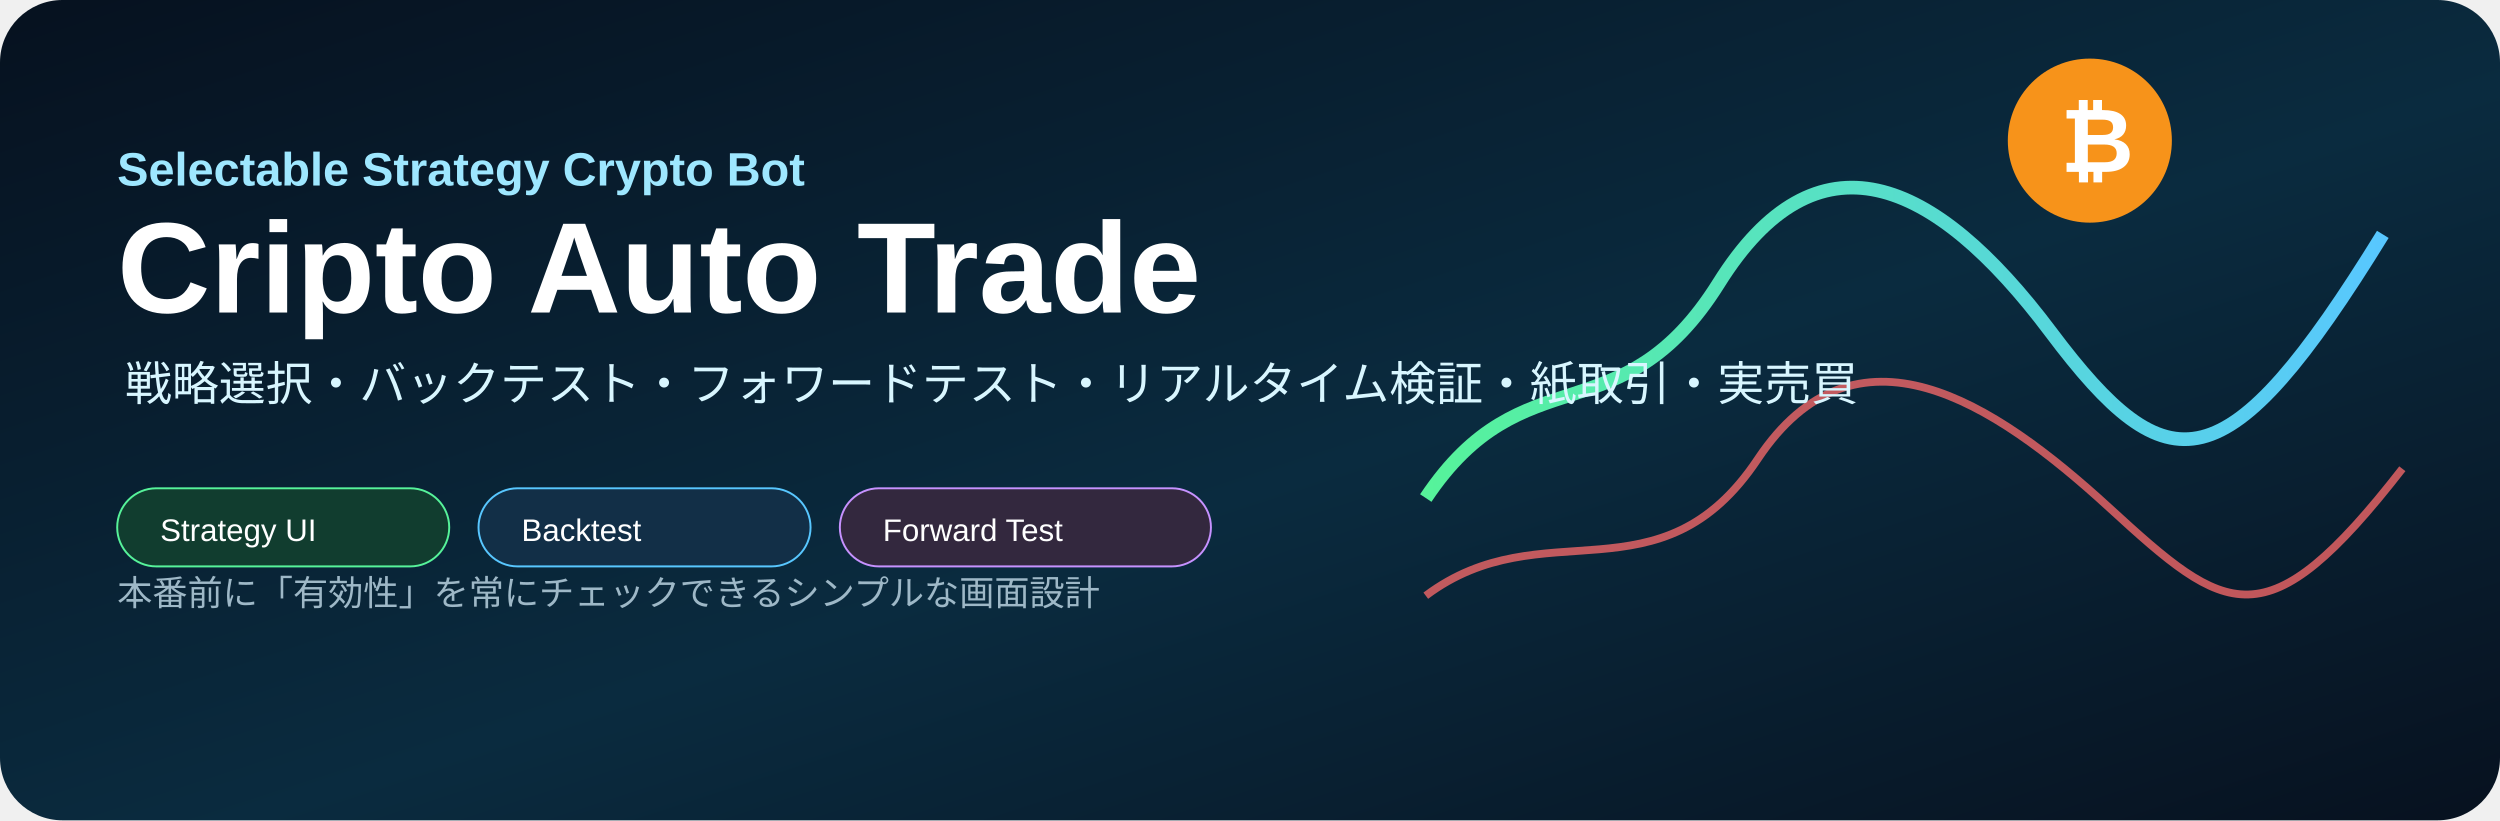
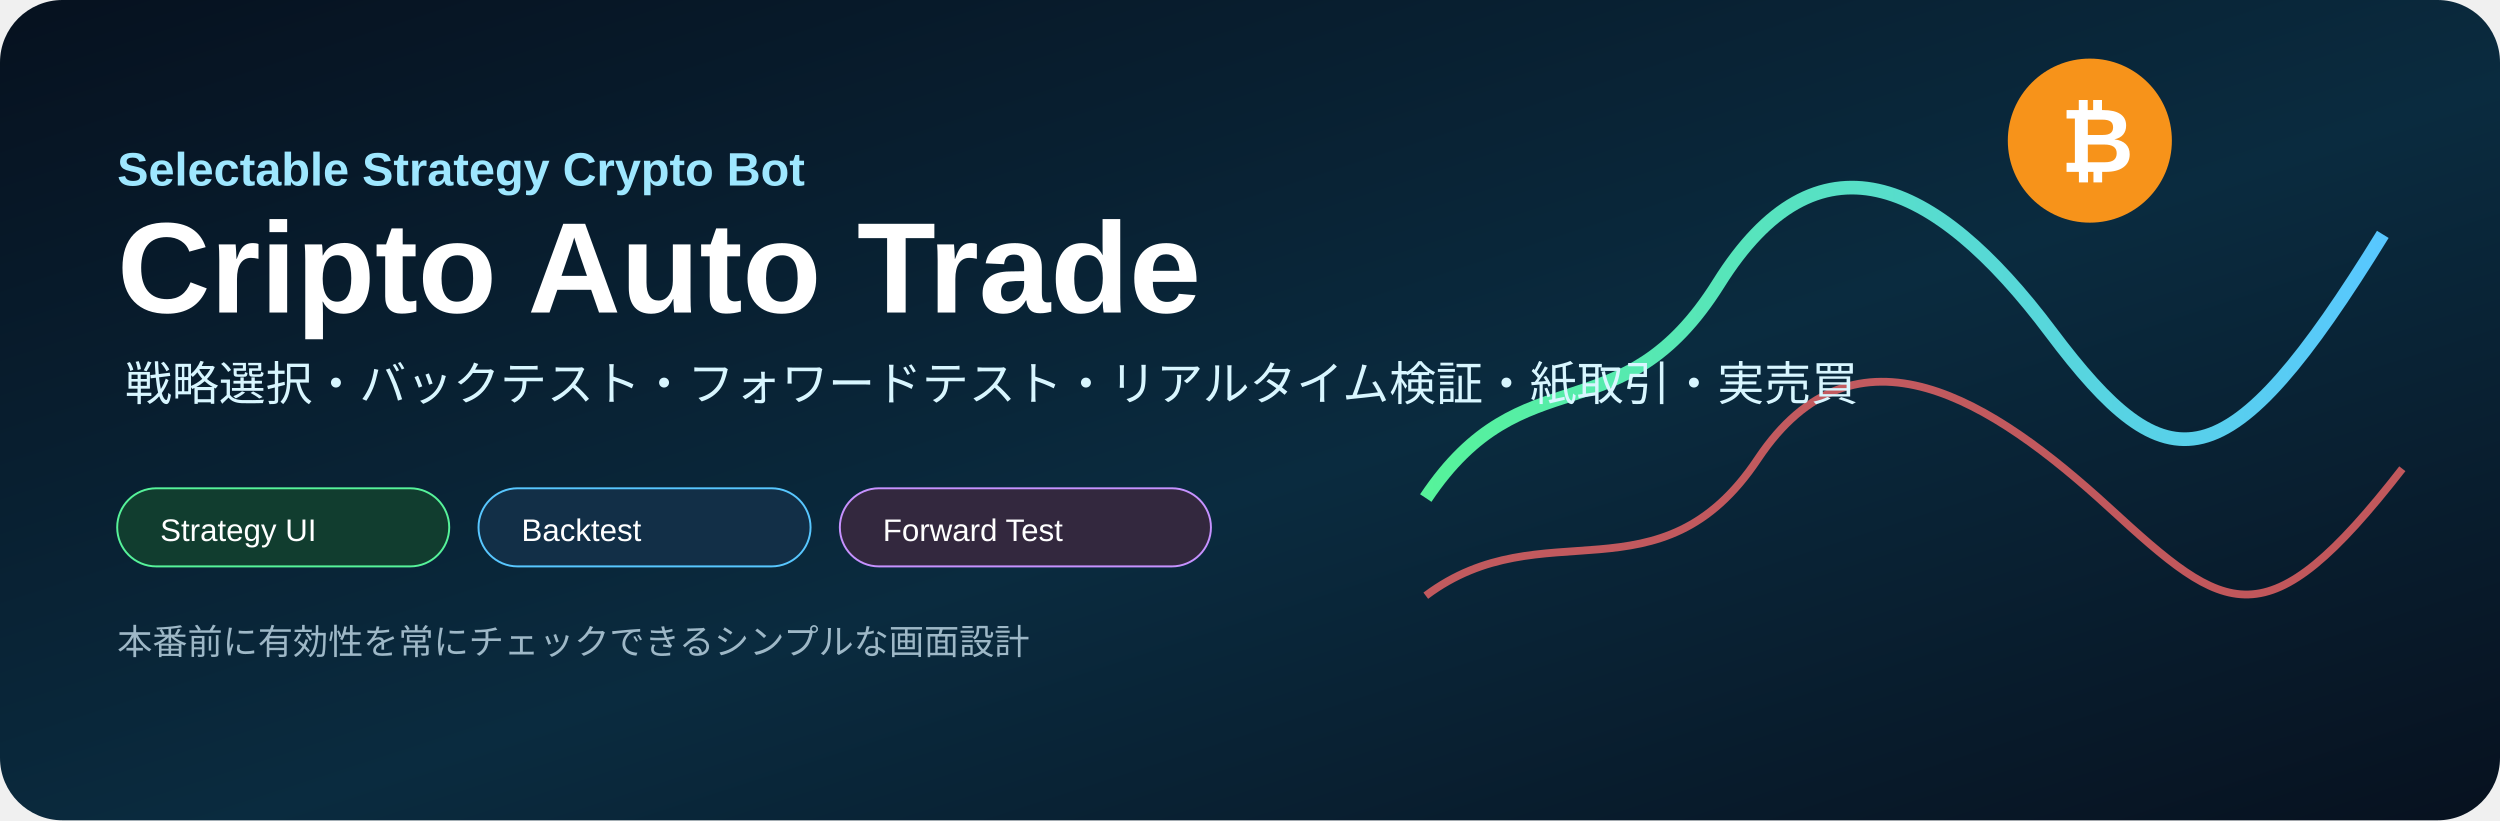
- <svg xmlns="http://www.w3.org/2000/svg" width="1280" height="420" viewBox="0 0 1280 420" role="img" aria-labelledby="title desc">
+ <svg xmlns="http://www.w3.org/2000/svg" width="1280" height="420" viewBox="0 0 1280 420">
  <defs>
    <linearGradient id="bg" x1="0" x2="1" y1="0" y2="1">
      <stop offset="0" stop-color="#06111f" />
-       <stop offset="0.55" stop-color="#0a2b3f" />
+       <stop offset=".55" stop-color="#0a2b3f" />
      <stop offset="1" stop-color="#07111f" />
    </linearGradient>
    <linearGradient id="g" x1="0" x2="1">
      <stop offset="0" stop-color="#56f39a" />
      <stop offset="1" stop-color="#58c7ff" />
    </linearGradient>
  </defs>
  <rect width="1280" height="420" rx="32" fill="url(#bg)" />
  <circle cx="1070" cy="72" r="42" fill="#f7931a" />
  <text x="1055" y="88" font-size="46" fill="#fff" font-family="Arial" font-weight="700">₿</text>
  <path d="M730 255 C780 180 830 225 880 145 S990 90 1050 170 S1140 250 1220 120" fill="none" stroke="url(#g)" stroke-width="7" />
  <path d="M730 305 C790 260 850 310 900 235 S1020 205 1080 260 S1160 330 1230 240" fill="none" stroke="#ff6b6b" stroke-width="4" opacity=".75" />
-   <g font-family="Arial, sans-serif">
+   <g font-family="Arial">
    <text x="60" y="95" fill="#9ee7ff" font-size="24" font-weight="700">Selectable Strategy Crypto Bot</text>
    <text x="60" y="160" fill="#fff" font-size="66" font-weight="800">Cripto Auto Trade</text>
    <text x="64" y="205" fill="#d8f6ff" font-size="24">戦略選択・バックテスト・フォワードテスト・リアルタイム検証・紙取引・実売買</text>
-     <g transform="translate(60 250)">
-       <rect width="170" height="40" rx="20" fill="#113d2f" stroke="#56f39a" />
-       <text x="22" y="27" fill="#fff" font-size="16">Strategy UI</text>
-     </g>
-     <g transform="translate(245 250)">
-       <rect width="170" height="40" rx="20" fill="#122f47" stroke="#58c7ff" />
-       <text x="22" y="27" fill="#fff" font-size="16">Backtest</text>
-     </g>
-     <g transform="translate(430 250)">
-       <rect width="190" height="40" rx="20" fill="#33283e" stroke="#c792ff" />
-       <text x="22" y="27" fill="#fff" font-size="16">Forward Test</text>
-     </g>
-     <g transform="translate(60 310)">
-       <text fill="#9eb8c7" font-size="18">本番前に「有効性」を常にチェックできるシンプルな画面設計</text>
-     </g>
+     <rect x="60" y="250" width="170" height="40" rx="20" fill="#113d2f" stroke="#56f39a" />
+     <text x="82" y="277" fill="#fff" font-size="16">Strategy UI</text>
+     <rect x="245" y="250" width="170" height="40" rx="20" fill="#122f47" stroke="#58c7ff" />
+     <text x="267" y="277" fill="#fff" font-size="16">Backtest</text>
+     <rect x="430" y="250" width="190" height="40" rx="20" fill="#33283e" stroke="#c792ff" />
+     <text x="452" y="277" fill="#fff" font-size="16">Forward Test</text>
+     <text x="60" y="335" fill="#9eb8c7" font-size="18">本番前に有効性を常にチェックできるシンプルな画面設計</text>
  </g>
</svg>
